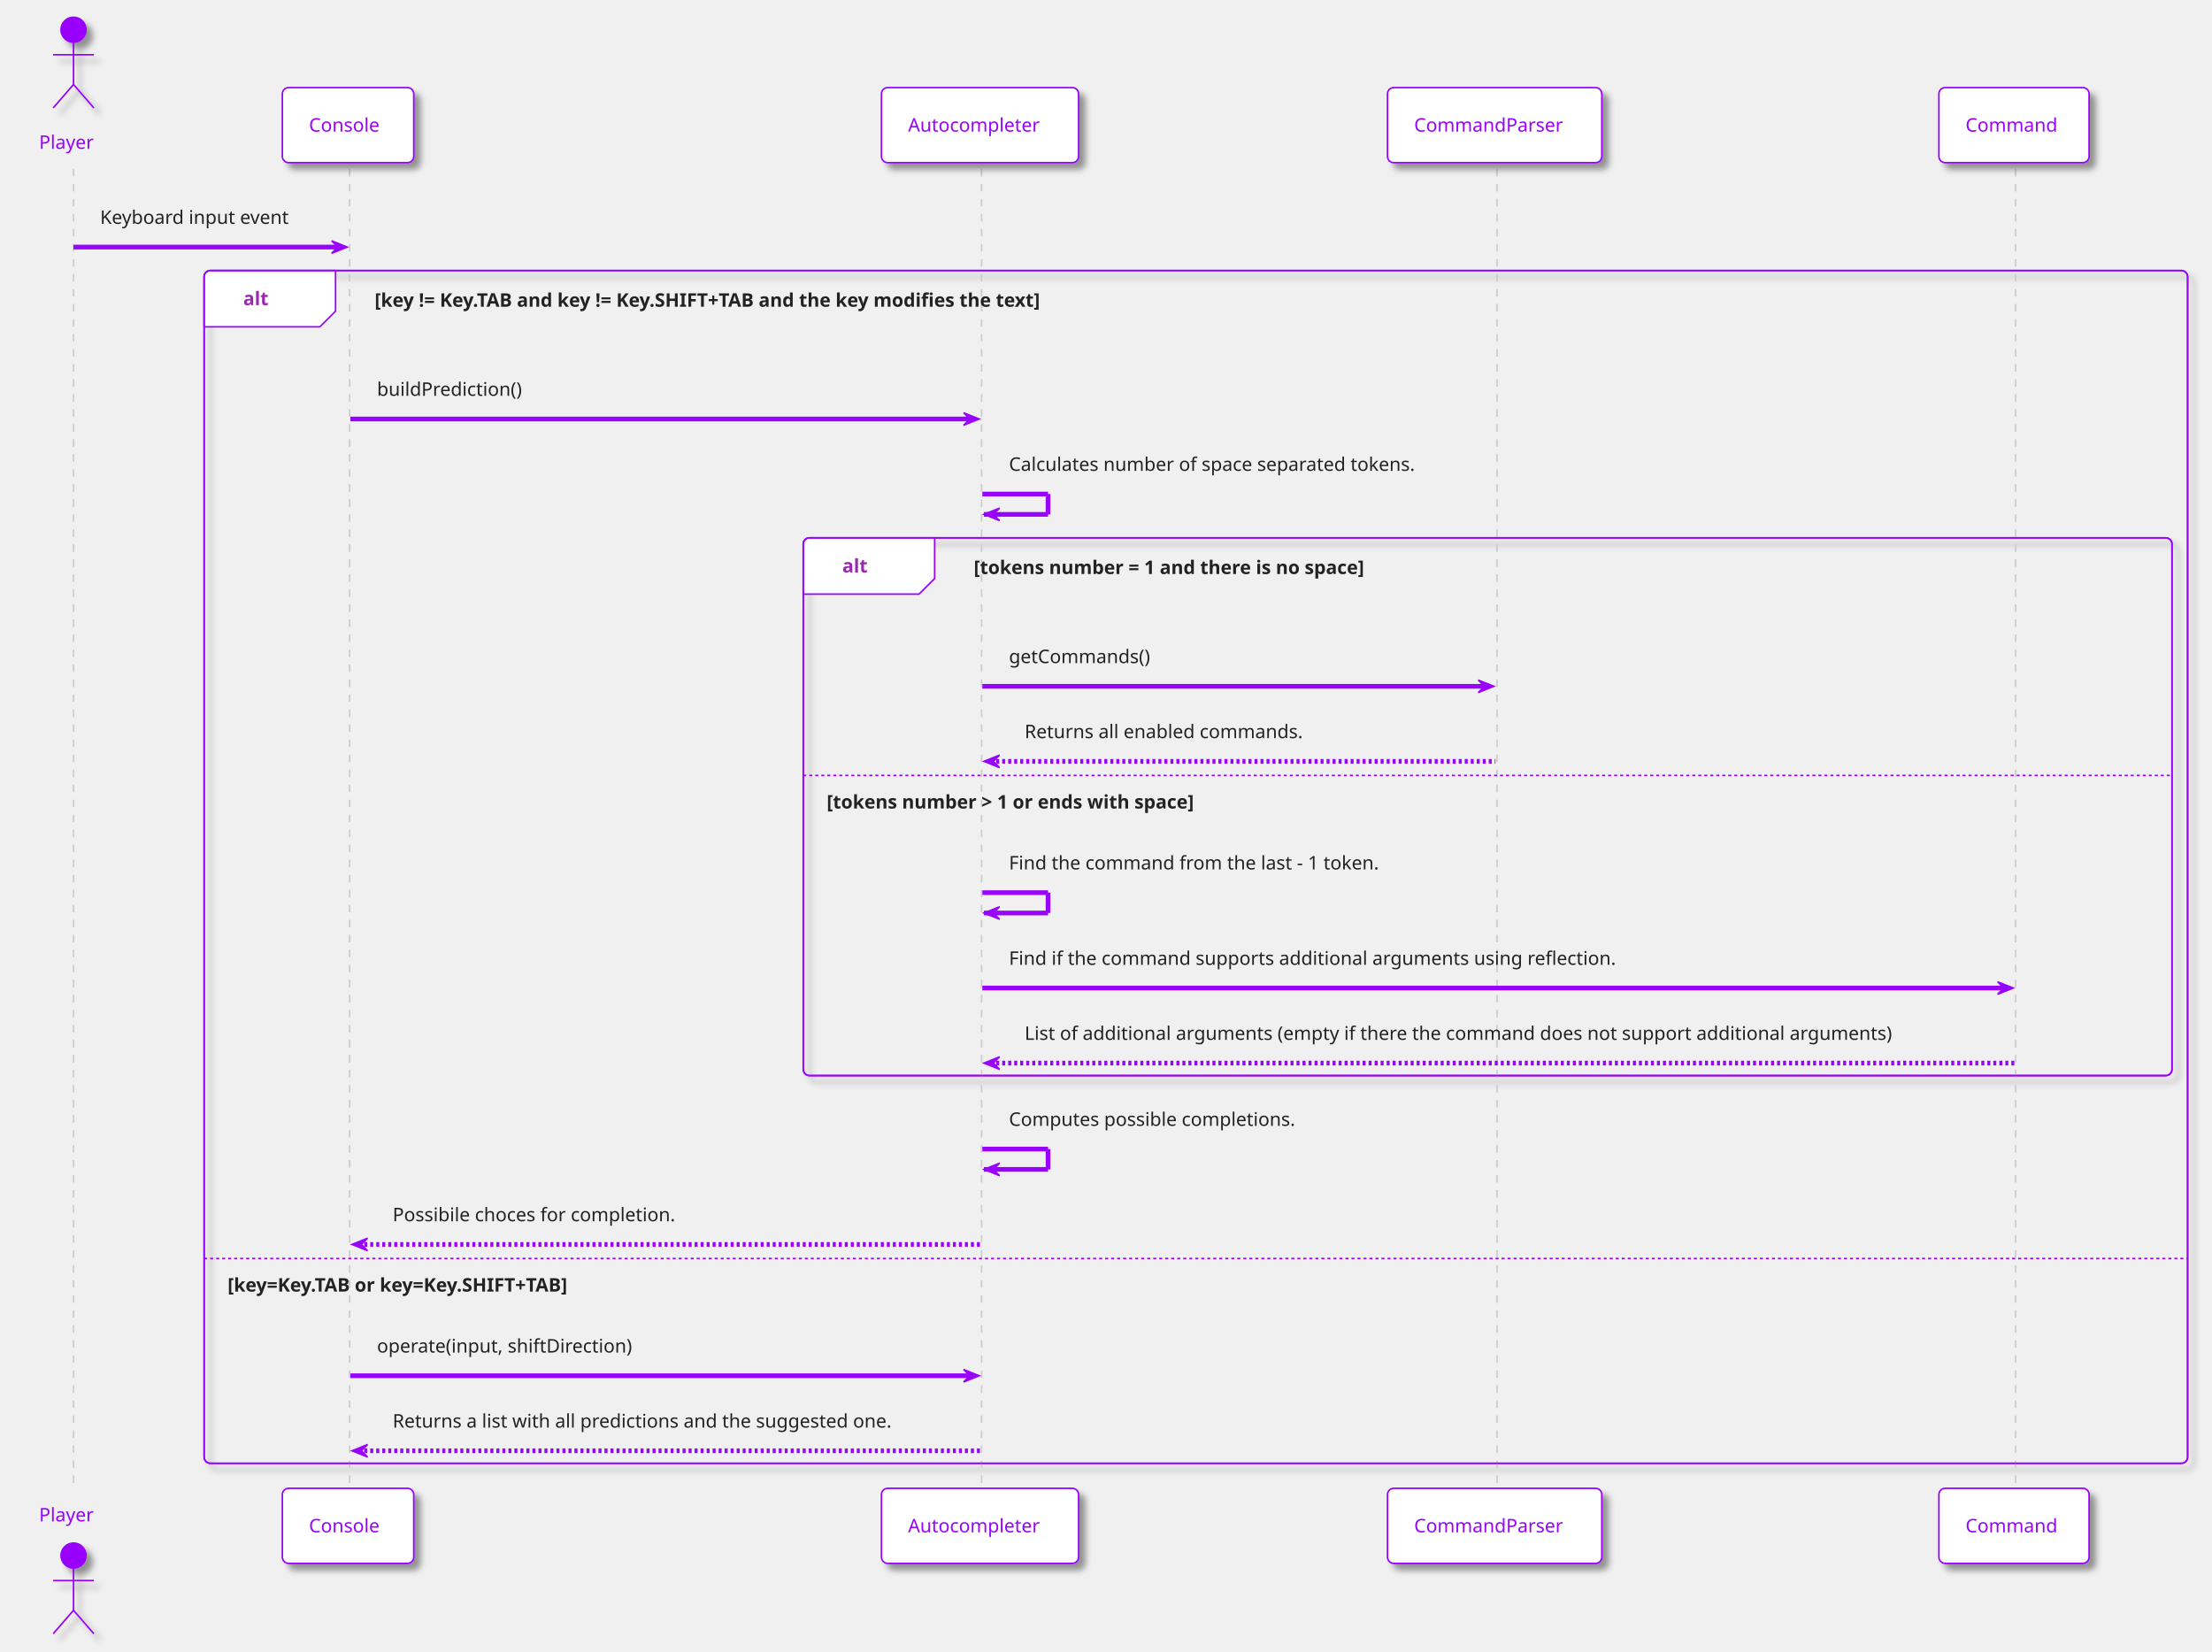
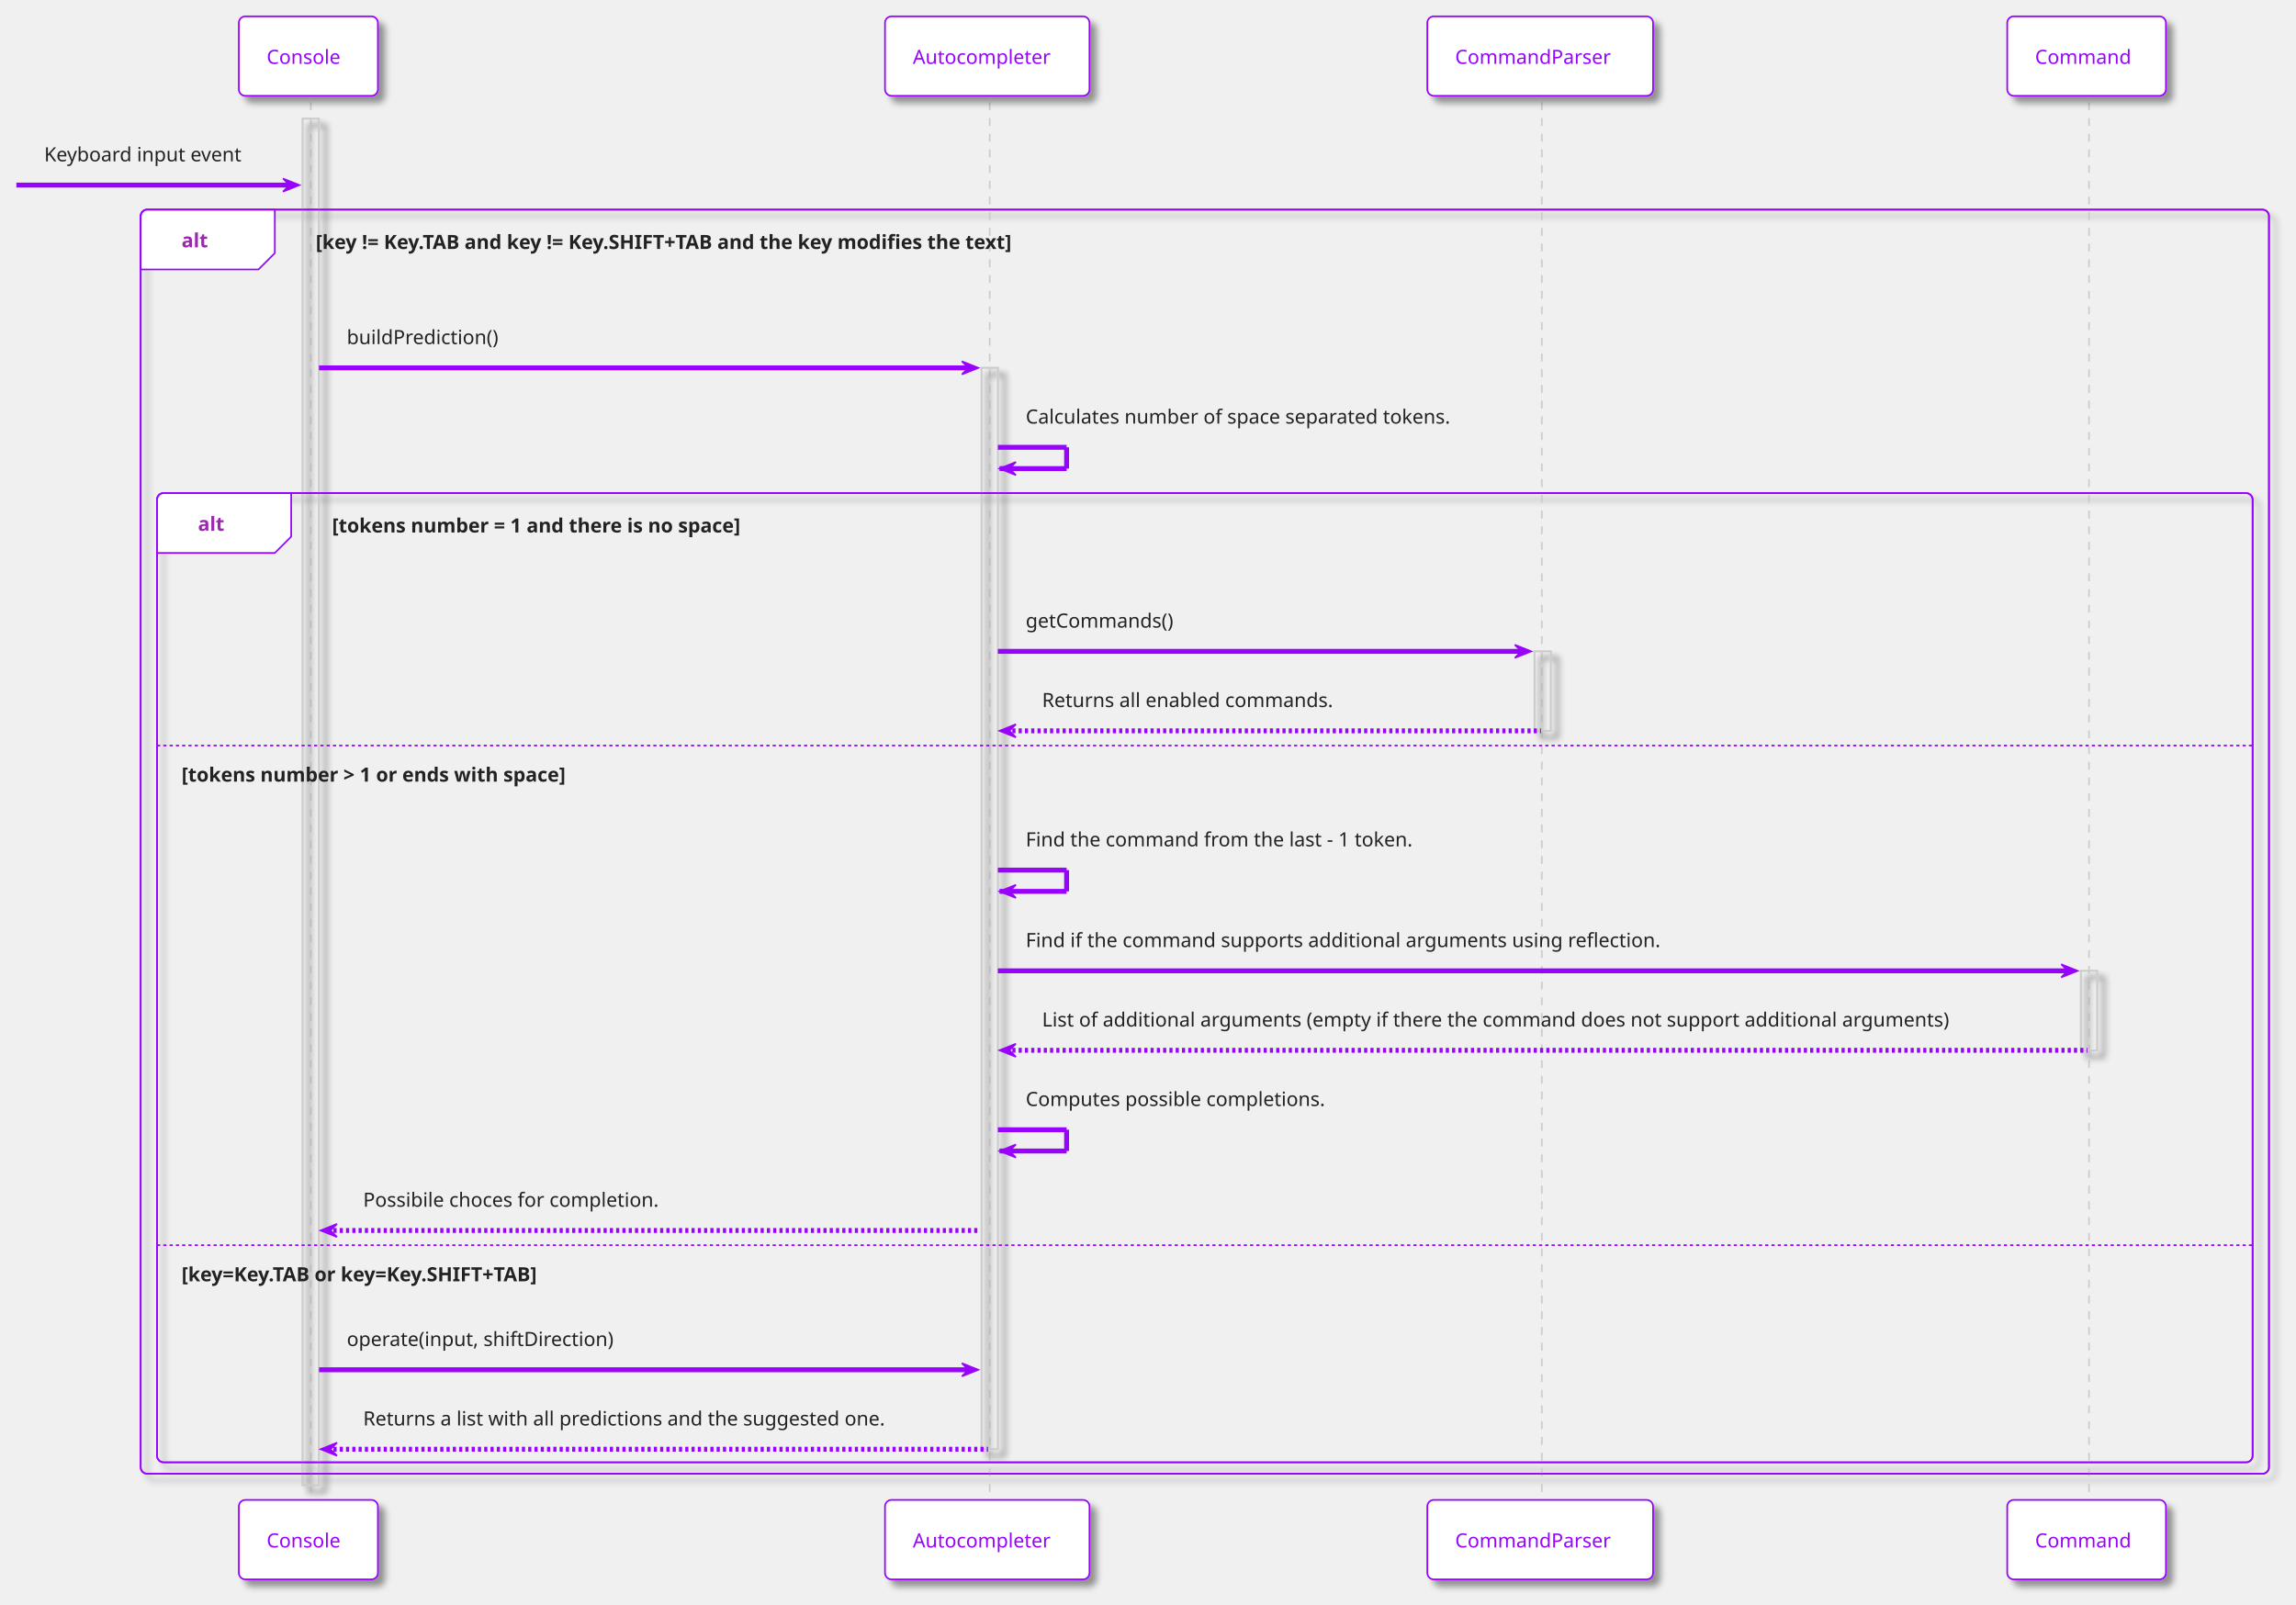
- <svg xmlns="http://www.w3.org/2000/svg" contentStyleType="text/css" height="1100px" preserveAspectRatio="none" style="width:1473px;height:1100px;background:#FFFFFF;" version="1.1" viewBox="0 0 1473 1100" width="1473.958px" zoomAndPan="magnify">
+ <svg xmlns="http://www.w3.org/2000/svg" contentStyleType="text/css" height="1022.917px" preserveAspectRatio="none" style="width:1462px;height:1022px;background:#FFFFFF;" version="1.1" viewBox="0 0 1462 1022" width="1462.5px" zoomAndPan="magnify">
  <defs>
-     <filter height="300%" id="f5ofaywbcqa3u" width="300%" x="-1" y="-1">
+     <filter height="300%" id="f8sgt96wjzc1n" width="300%" x="-1" y="-1">
      <feGaussianBlur result="blurOut" stdDeviation="2.083" />
      <feColorMatrix in="blurOut" result="blurOut2" type="matrix" values="0 0 0 0 0 0 0 0 0 0 0 0 0 0 0 0 0 0 .4 0" />
      <feOffset dx="4.167" dy="4.167" in="blurOut2" result="blurOut3" />
      <feBlend in="SourceGraphic" in2="blurOut3" mode="normal" />
    </filter>
  </defs>
  <g>
-     <rect fill="none" filter="url(#f5ofaywbcqa3u)" height="794.238" rx="4.167" ry="4.167" style="stroke:#9803FC;stroke-width:1.042;" width="1320.833" x="135.938" y="180.143" />
-     <rect fill="none" filter="url(#f5ofaywbcqa3u)" height="358.073" rx="4.167" ry="4.167" style="stroke:#9803FC;stroke-width:1.042;" width="911.458" x="534.896" y="358.138" />
-     <line style="stroke:#CCCCCC;stroke-width:1.042;stroke-dasharray:5.0,5.0;" x1="48.958" x2="48.958" y1="112.467" y2="992.09" />
-     <line style="stroke:#CCCCCC;stroke-width:1.042;stroke-dasharray:5.0,5.0;" x1="232.812" x2="232.812" y1="112.467" y2="992.09" />
-     <line style="stroke:#CCCCCC;stroke-width:1.042;stroke-dasharray:5.0,5.0;" x1="653.646" x2="653.646" y1="112.467" y2="992.09" />
-     <line style="stroke:#CCCCCC;stroke-width:1.042;stroke-dasharray:5.0,5.0;" x1="996.875" x2="996.875" y1="112.467" y2="992.09" />
-     <line style="stroke:#CCCCCC;stroke-width:1.042;stroke-dasharray:5.0,5.0;" x1="1342.188" x2="1342.188" y1="112.467" y2="992.09" />
-     <text fill="#9803FC" font-family="Verdana" font-size="12.5" lengthAdjust="spacing" textLength="39.583" x="26.042" y="99.103">Player</text>
-     <ellipse cx="48.958" cy="19.792" fill="#9803FC" filter="url(#f5ofaywbcqa3u)" rx="8.333" ry="8.333" style="stroke:#9803FC;stroke-width:1.042;" />
-     <path d="M48.958,28.125 L48.958,56.25 M35.417,36.458 L62.5,36.458 M48.958,56.25 L35.417,71.875 M48.958,56.25 L62.5,71.875 " fill="none" filter="url(#f5ofaywbcqa3u)" style="stroke:#9803FC;stroke-width:1.042;" />
-     <text fill="#9803FC" font-family="Verdana" font-size="12.5" lengthAdjust="spacing" textLength="39.583" x="26.042" y="1013.068">Player</text>
-     <ellipse cx="48.958" cy="1035.807" fill="#9803FC" filter="url(#f5ofaywbcqa3u)" rx="8.333" ry="8.333" style="stroke:#9803FC;stroke-width:1.042;" />
-     <path d="M48.958,1044.141 L48.958,1072.266 M35.417,1052.474 L62.5,1052.474 M48.958,1072.266 L35.417,1087.891 M48.958,1072.266 L62.5,1087.891 " fill="none" filter="url(#f5ofaywbcqa3u)" style="stroke:#9803FC;stroke-width:1.042;" />
-     <rect fill="#FFFFFF" filter="url(#f5ofaywbcqa3u)" height="49.967" rx="4.167" ry="4.167" style="stroke:#9803FC;stroke-width:1.042;" width="87.5" x="188.021" y="58.333" />
-     <text fill="#9803FC" font-family="Verdana" font-size="12.5" lengthAdjust="spacing" textLength="52.083" x="205.729" y="87.644">Console</text>
-     <rect fill="#FFFFFF" filter="url(#f5ofaywbcqa3u)" height="49.967" rx="4.167" ry="4.167" style="stroke:#9803FC;stroke-width:1.042;" width="87.5" x="188.021" y="991.048" />
-     <text fill="#9803FC" font-family="Verdana" font-size="12.5" lengthAdjust="spacing" textLength="52.083" x="205.729" y="1020.359">Console</text>
-     <rect fill="#FFFFFF" filter="url(#f5ofaywbcqa3u)" height="49.967" rx="4.167" ry="4.167" style="stroke:#9803FC;stroke-width:1.042;" width="131.25" x="586.979" y="58.333" />
-     <text fill="#9803FC" font-family="Verdana" font-size="12.5" lengthAdjust="spacing" textLength="95.833" x="604.688" y="87.644">Autocompleter</text>
-     <rect fill="#FFFFFF" filter="url(#f5ofaywbcqa3u)" height="49.967" rx="4.167" ry="4.167" style="stroke:#9803FC;stroke-width:1.042;" width="131.25" x="586.979" y="991.048" />
-     <text fill="#9803FC" font-family="Verdana" font-size="12.5" lengthAdjust="spacing" textLength="95.833" x="604.688" y="1020.359">Autocompleter</text>
-     <rect fill="#FFFFFF" filter="url(#f5ofaywbcqa3u)" height="49.967" rx="4.167" ry="4.167" style="stroke:#9803FC;stroke-width:1.042;" width="142.708" x="923.958" y="58.333" />
-     <text fill="#9803FC" font-family="Verdana" font-size="12.5" lengthAdjust="spacing" textLength="107.292" x="941.667" y="87.644">CommandParser</text>
-     <rect fill="#FFFFFF" filter="url(#f5ofaywbcqa3u)" height="49.967" rx="4.167" ry="4.167" style="stroke:#9803FC;stroke-width:1.042;" width="142.708" x="923.958" y="991.048" />
-     <text fill="#9803FC" font-family="Verdana" font-size="12.5" lengthAdjust="spacing" textLength="107.292" x="941.667" y="1020.359">CommandParser</text>
-     <rect fill="#FFFFFF" filter="url(#f5ofaywbcqa3u)" height="49.967" rx="4.167" ry="4.167" style="stroke:#9803FC;stroke-width:1.042;" width="100" x="1291.146" y="58.333" />
-     <text fill="#9803FC" font-family="Verdana" font-size="12.5" lengthAdjust="spacing" textLength="64.583" x="1308.854" y="87.644">Command</text>
-     <rect fill="#FFFFFF" filter="url(#f5ofaywbcqa3u)" height="49.967" rx="4.167" ry="4.167" style="stroke:#9803FC;stroke-width:1.042;" width="100" x="1291.146" y="991.048" />
-     <text fill="#9803FC" font-family="Verdana" font-size="12.5" lengthAdjust="spacing" textLength="64.583" x="1308.854" y="1020.359">Command</text>
-     <polygon fill="#9803FC" points="220.833,160.352,231.25,164.518,220.833,168.685,225,164.518" style="stroke:#9803FC;stroke-width:1.042;" />
-     <line style="stroke:#9803FC;stroke-width:3.125;" x1="48.958" x2="227.083" y1="164.518" y2="164.518" />
-     <text fill="#222222" font-family="Verdana" font-size="12.5" lengthAdjust="spacing" textLength="138.542" x="66.667" y="149.07">Keyboard input event</text>
-     <path d="M140.104,180.143 L223.438,180.143 L223.438,207.194 L213.021,217.611 L135.938,217.611 L135.938,184.31 A4.167,4.167 0 0 1 140.104,180.143 " fill="#FFFFFF" style="stroke:#9803FC;stroke-width:1.042;" />
-     <rect fill="none" height="794.238" rx="4.167" ry="4.167" style="stroke:#9803FC;stroke-width:1.042;" width="1320.833" x="135.938" y="180.143" />
-     <text fill="#9C27B0" font-family="Verdana" font-size="12.5" font-weight="bold" lengthAdjust="spacing" textLength="19.792" x="161.979" y="203.204">alt</text>
-     <text fill="#222222" font-family="Verdana" font-size="12.5" font-weight="bold" lengthAdjust="spacing" textLength="537.5" x="249.479" y="204.246">[key != Key.TAB and key != Key.SHIFT+TAB and the key modifies the text]</text>
-     <polygon fill="#9803FC" points="641.667,274.837,652.083,279.004,641.667,283.171,645.833,279.004" style="stroke:#9803FC;stroke-width:1.042;" />
-     <line style="stroke:#9803FC;stroke-width:3.125;" x1="233.333" x2="647.917" y1="279.004" y2="279.004" />
-     <text fill="#222222" font-family="Verdana" font-size="12.5" lengthAdjust="spacing" textLength="107.292" x="251.042" y="263.556">buildPrediction()</text>
-     <line style="stroke:#9803FC;stroke-width:3.125;" x1="654.167" x2="697.917" y1="328.971" y2="328.971" />
-     <line style="stroke:#9803FC;stroke-width:3.125;" x1="697.917" x2="697.917" y1="328.971" y2="342.513" />
-     <line style="stroke:#9803FC;stroke-width:3.125;" x1="655.208" x2="697.917" y1="342.513" y2="342.513" />
-     <polygon fill="#9803FC" points="665.625,338.346,655.208,342.513,665.625,346.68,661.458,342.513" style="stroke:#9803FC;stroke-width:1.042;" />
-     <text fill="#222222" font-family="Verdana" font-size="12.5" lengthAdjust="spacing" textLength="307.292" x="671.875" y="313.523">Calculates number of space separated tokens.</text>
-     <path d="M539.062,358.138 L622.396,358.138 L622.396,385.189 L611.979,395.606 L534.896,395.606 L534.896,362.305 A4.167,4.167 0 0 1 539.062,358.138 " fill="#FFFFFF" style="stroke:#9803FC;stroke-width:1.042;" />
-     <rect fill="none" height="358.073" rx="4.167" ry="4.167" style="stroke:#9803FC;stroke-width:1.042;" width="911.458" x="534.896" y="358.138" />
-     <text fill="#9C27B0" font-family="Verdana" font-size="12.5" font-weight="bold" lengthAdjust="spacing" textLength="19.792" x="560.938" y="381.199">alt</text>
-     <text fill="#222222" font-family="Verdana" font-size="12.5" font-weight="bold" lengthAdjust="spacing" textLength="313.542" x="648.438" y="382.241">[tokens number = 1 and there is no space]</text>
-     <polygon fill="#9803FC" points="984.375,452.832,994.792,456.999,984.375,461.165,988.542,456.999" style="stroke:#9803FC;stroke-width:1.042;" />
-     <line style="stroke:#9803FC;stroke-width:3.125;" x1="654.167" x2="990.625" y1="456.999" y2="456.999" />
-     <text fill="#222222" font-family="Verdana" font-size="12.5" lengthAdjust="spacing" textLength="104.167" x="671.875" y="441.551">getCommands()</text>
-     <polygon fill="#9803FC" points="665.625,502.8,655.208,506.966,665.625,511.133,661.458,506.966" style="stroke:#9803FC;stroke-width:1.042;" />
-     <line style="stroke:#9803FC;stroke-width:3.125;stroke-dasharray:2.0,2.0;" x1="659.375" x2="995.833" y1="506.966" y2="506.966" />
-     <text fill="#222222" font-family="Verdana" font-size="12.5" lengthAdjust="spacing" textLength="206.25" x="682.292" y="491.518">Returns all enabled commands.</text>
-     <line style="stroke:#9803FC;stroke-width:1.042;stroke-dasharray:2.0,2.0;" x1="534.896" x2="1446.354" y1="516.341" y2="516.341" />
-     <text fill="#222222" font-family="Verdana" font-size="12.5" font-weight="bold" lengthAdjust="spacing" textLength="293.75" x="550.521" y="538.361">[tokens number &gt; 1 or ends with space]</text>
-     <line style="stroke:#9803FC;stroke-width:3.125;" x1="654.167" x2="697.917" y1="594.401" y2="594.401" />
-     <line style="stroke:#9803FC;stroke-width:3.125;" x1="697.917" x2="697.917" y1="594.401" y2="607.943" />
-     <line style="stroke:#9803FC;stroke-width:3.125;" x1="655.208" x2="697.917" y1="607.943" y2="607.943" />
-     <polygon fill="#9803FC" points="665.625,603.776,655.208,607.943,665.625,612.109,661.458,607.943" style="stroke:#9803FC;stroke-width:1.042;" />
-     <text fill="#222222" font-family="Verdana" font-size="12.5" lengthAdjust="spacing" textLength="275" x="671.875" y="578.953">Find the command from the last - 1 token.</text>
-     <polygon fill="#9803FC" points="1330.208,653.744,1340.625,657.91,1330.208,662.077,1334.375,657.91" style="stroke:#9803FC;stroke-width:1.042;" />
-     <line style="stroke:#9803FC;stroke-width:3.125;" x1="654.167" x2="1336.458" y1="657.91" y2="657.91" />
-     <text fill="#222222" font-family="Verdana" font-size="12.5" lengthAdjust="spacing" textLength="447.917" x="671.875" y="642.462">Find if the command supports additional arguments using reflection.</text>
-     <polygon fill="#9803FC" points="665.625,703.711,655.208,707.878,665.625,712.044,661.458,707.878" style="stroke:#9803FC;stroke-width:1.042;" />
-     <line style="stroke:#9803FC;stroke-width:3.125;stroke-dasharray:2.0,2.0;" x1="659.375" x2="1341.667" y1="707.878" y2="707.878" />
-     <text fill="#222222" font-family="Verdana" font-size="12.5" lengthAdjust="spacing" textLength="642.708" x="682.292" y="692.43">List of additional arguments (empty if there the command does not support additional arguments)</text>
-     <line style="stroke:#9803FC;stroke-width:3.125;" x1="654.167" x2="697.917" y1="765.137" y2="765.137" />
-     <line style="stroke:#9803FC;stroke-width:3.125;" x1="697.917" x2="697.917" y1="765.137" y2="778.678" />
-     <line style="stroke:#9803FC;stroke-width:3.125;" x1="655.208" x2="697.917" y1="778.678" y2="778.678" />
-     <polygon fill="#9803FC" points="665.625,774.512,655.208,778.678,665.625,782.845,661.458,778.678" style="stroke:#9803FC;stroke-width:1.042;" />
-     <text fill="#222222" font-family="Verdana" font-size="12.5" lengthAdjust="spacing" textLength="211.458" x="671.875" y="749.689">Computes possible completions.</text>
-     <polygon fill="#9803FC" points="244.792,824.479,234.375,828.646,244.792,832.812,240.625,828.646" style="stroke:#9803FC;stroke-width:1.042;" />
-     <line style="stroke:#9803FC;stroke-width:3.125;stroke-dasharray:2.0,2.0;" x1="238.542" x2="653.125" y1="828.646" y2="828.646" />
-     <text fill="#222222" font-family="Verdana" font-size="12.5" lengthAdjust="spacing" textLength="210.417" x="261.458" y="813.198">Possibile choces for completion.</text>
-     <line style="stroke:#9803FC;stroke-width:1.042;stroke-dasharray:2.0,2.0;" x1="135.938" x2="1456.771" y1="838.021" y2="838.021" />
-     <text fill="#222222" font-family="Verdana" font-size="12.5" font-weight="bold" lengthAdjust="spacing" textLength="277.083" x="151.562" y="860.04">[key=Key.TAB or key=Key.SHIFT+TAB]</text>
-     <polygon fill="#9803FC" points="641.667,911.914,652.083,916.081,641.667,920.247,645.833,916.081" style="stroke:#9803FC;stroke-width:1.042;" />
-     <line style="stroke:#9803FC;stroke-width:3.125;" x1="233.333" x2="647.917" y1="916.081" y2="916.081" />
-     <text fill="#222222" font-family="Verdana" font-size="12.5" lengthAdjust="spacing" textLength="190.625" x="251.042" y="900.633">operate(input, shiftDirection)</text>
-     <polygon fill="#9803FC" points="244.792,961.881,234.375,966.048,244.792,970.215,240.625,966.048" style="stroke:#9803FC;stroke-width:1.042;" />
-     <line style="stroke:#9803FC;stroke-width:3.125;stroke-dasharray:2.0,2.0;" x1="238.542" x2="653.125" y1="966.048" y2="966.048" />
-     <text fill="#222222" font-family="Verdana" font-size="12.5" lengthAdjust="spacing" textLength="375" x="261.458" y="950.6">Returns a list with all predictions and the suggested one.</text>
+     <rect fill="none" filter="url(#f8sgt96wjzc1n)" height="870.325" style="stroke:#CCCCCC;stroke-width:1.042;" width="10.417" x="192.708" y="75.608" />
+     <rect fill="none" filter="url(#f8sgt96wjzc1n)" height="688.725" style="stroke:#CCCCCC;stroke-width:1.042;" width="10.417" x="625" y="234.292" />
+     <rect fill="none" filter="url(#f8sgt96wjzc1n)" height="50.608" style="stroke:#CCCCCC;stroke-width:1.042;" width="10.417" x="977.083" y="414.85" />
+     <rect fill="none" filter="url(#f8sgt96wjzc1n)" height="50.608" style="stroke:#CCCCCC;stroke-width:1.042;" width="10.417" x="1325" y="618.325" />
+     <rect fill="none" filter="url(#f8sgt96wjzc1n)" height="805.133" rx="4.167" ry="4.167" style="stroke:#9803FC;stroke-width:1.042;" width="1355.208" x="89.583" y="133.508" />
+     <rect fill="none" filter="url(#f8sgt96wjzc1n)" height="617.283" rx="4.167" ry="4.167" style="stroke:#9803FC;stroke-width:1.042;" width="1334.375" x="100" y="314.067" />
+     <line style="stroke:#CCCCCC;stroke-width:1.042;stroke-dasharray:5.0,5.0;" x1="197.917" x2="197.917" y1="65.192" y2="956.35" />
+     <line style="stroke:#CCCCCC;stroke-width:1.042;stroke-dasharray:5.0,5.0;" x1="630.208" x2="630.208" y1="65.192" y2="956.35" />
+     <line style="stroke:#CCCCCC;stroke-width:1.042;stroke-dasharray:5.0,5.0;" x1="981.771" x2="981.771" y1="65.192" y2="956.35" />
+     <line style="stroke:#CCCCCC;stroke-width:1.042;stroke-dasharray:5.0,5.0;" x1="1330.208" x2="1330.208" y1="65.192" y2="956.35" />
+     <rect fill="#FFFFFF" filter="url(#f8sgt96wjzc1n)" height="50.608" rx="4.167" ry="4.167" style="stroke:#9803FC;stroke-width:1.042;" width="88.542" x="152.083" y="10.417" />
+     <text fill="#9803FC" font-family="Verdana" font-size="12.5" lengthAdjust="spacing" textLength="53.125" x="169.792" y="40.692">Console</text>
+     <rect fill="#FFFFFF" filter="url(#f8sgt96wjzc1n)" height="50.608" rx="4.167" ry="4.167" style="stroke:#9803FC;stroke-width:1.042;" width="88.542" x="152.083" y="955.308" />
+     <text fill="#9803FC" font-family="Verdana" font-size="12.5" lengthAdjust="spacing" textLength="53.125" x="169.792" y="985.583">Console</text>
+     <rect fill="#FFFFFF" filter="url(#f8sgt96wjzc1n)" height="50.608" rx="4.167" ry="4.167" style="stroke:#9803FC;stroke-width:1.042;" width="130.208" x="563.542" y="10.417" />
+     <text fill="#9803FC" font-family="Verdana" font-size="12.5" lengthAdjust="spacing" textLength="94.792" x="581.25" y="40.692">Autocompleter</text>
+     <rect fill="#FFFFFF" filter="url(#f8sgt96wjzc1n)" height="50.608" rx="4.167" ry="4.167" style="stroke:#9803FC;stroke-width:1.042;" width="130.208" x="563.542" y="955.308" />
+     <text fill="#9803FC" font-family="Verdana" font-size="12.5" lengthAdjust="spacing" textLength="94.792" x="581.25" y="985.583">Autocompleter</text>
+     <rect fill="#FFFFFF" filter="url(#f8sgt96wjzc1n)" height="50.608" rx="4.167" ry="4.167" style="stroke:#9803FC;stroke-width:1.042;" width="143.75" x="908.854" y="10.417" />
+     <text fill="#9803FC" font-family="Verdana" font-size="12.5" lengthAdjust="spacing" textLength="108.333" x="926.562" y="40.692">CommandParser</text>
+     <rect fill="#FFFFFF" filter="url(#f8sgt96wjzc1n)" height="50.608" rx="4.167" ry="4.167" style="stroke:#9803FC;stroke-width:1.042;" width="143.75" x="908.854" y="955.308" />
+     <text fill="#9803FC" font-family="Verdana" font-size="12.5" lengthAdjust="spacing" textLength="108.333" x="926.562" y="985.583">CommandParser</text>
+     <rect fill="#FFFFFF" filter="url(#f8sgt96wjzc1n)" height="50.608" rx="4.167" ry="4.167" style="stroke:#9803FC;stroke-width:1.042;" width="101.042" x="1278.125" y="10.417" />
+     <text fill="#9803FC" font-family="Verdana" font-size="12.5" lengthAdjust="spacing" textLength="65.625" x="1295.833" y="40.692">Command</text>
+     <rect fill="#FFFFFF" filter="url(#f8sgt96wjzc1n)" height="50.608" rx="4.167" ry="4.167" style="stroke:#9803FC;stroke-width:1.042;" width="101.042" x="1278.125" y="955.308" />
+     <text fill="#9803FC" font-family="Verdana" font-size="12.5" lengthAdjust="spacing" textLength="65.625" x="1295.833" y="985.583">Command</text>
+     <rect fill="none" filter="url(#f8sgt96wjzc1n)" height="870.325" style="stroke:#CCCCCC;stroke-width:1.042;" width="10.417" x="192.708" y="75.608" />
+     <rect fill="none" filter="url(#f8sgt96wjzc1n)" height="688.725" style="stroke:#CCCCCC;stroke-width:1.042;" width="10.417" x="625" y="234.292" />
+     <rect fill="none" filter="url(#f8sgt96wjzc1n)" height="50.608" style="stroke:#CCCCCC;stroke-width:1.042;" width="10.417" x="977.083" y="414.85" />
+     <rect fill="none" filter="url(#f8sgt96wjzc1n)" height="50.608" style="stroke:#CCCCCC;stroke-width:1.042;" width="10.417" x="1325" y="618.325" />
+     <polygon fill="#9803FC" points="180.208,113.717,190.625,117.883,180.208,122.05,184.375,117.883" style="stroke:#9803FC;stroke-width:1.042;" />
+     <line style="stroke:#9803FC;stroke-width:3.125;" x1="10.417" x2="186.458" y1="117.883" y2="117.883" />
+     <text fill="#222222" font-family="Verdana" font-size="12.5" lengthAdjust="spacing" textLength="141.667" x="28.125" y="102.759">Keyboard input event</text>
+     <path d="M93.75,133.508 L175,133.508 L175,161.2 L164.583,171.617 L89.583,171.617 L89.583,137.675 A4.167,4.167 0 0 1 93.75,133.508 " fill="#FFFFFF" style="stroke:#9803FC;stroke-width:1.042;" />
+     <rect fill="none" height="805.133" rx="4.167" ry="4.167" style="stroke:#9803FC;stroke-width:1.042;" width="1355.208" x="89.583" y="133.508" />
+     <text fill="#9C27B0" font-family="Verdana" font-size="12.5" font-weight="bold" lengthAdjust="spacing" textLength="17.708" x="115.625" y="157.534">alt</text>
+     <text fill="#222222" font-family="Verdana" font-size="12.5" font-weight="bold" lengthAdjust="spacing" textLength="515.625" x="201.042" y="158.575">[key != Key.TAB and key != Key.SHIFT+TAB and the key modifies the text]</text>
+     <polygon fill="#9803FC" points="612.5,230.125,622.917,234.292,612.5,238.458,616.667,234.292" style="stroke:#9803FC;stroke-width:1.042;" />
+     <line style="stroke:#9803FC;stroke-width:3.125;" x1="203.125" x2="618.75" y1="234.292" y2="234.292" />
+     <text fill="#222222" font-family="Verdana" font-size="12.5" lengthAdjust="spacing" textLength="106.25" x="220.833" y="219.167">buildPrediction()</text>
+     <line style="stroke:#9803FC;stroke-width:3.125;" x1="635.417" x2="679.167" y1="284.9" y2="284.9" />
+     <line style="stroke:#9803FC;stroke-width:3.125;" x1="679.167" x2="679.167" y1="284.9" y2="298.442" />
+     <line style="stroke:#9803FC;stroke-width:3.125;" x1="636.458" x2="679.167" y1="298.442" y2="298.442" />
+     <polygon fill="#9803FC" points="646.875,294.275,636.458,298.442,646.875,302.608,642.708,298.442" style="stroke:#9803FC;stroke-width:1.042;" />
+     <text fill="#222222" font-family="Verdana" font-size="12.5" lengthAdjust="spacing" textLength="306.25" x="653.125" y="269.775">Calculates number of space separated tokens.</text>
+     <path d="M104.167,314.067 L185.417,314.067 L185.417,341.758 L175,352.175 L100,352.175 L100,318.233 A4.167,4.167 0 0 1 104.167,314.067 " fill="#FFFFFF" style="stroke:#9803FC;stroke-width:1.042;" />
+     <rect fill="none" height="617.283" rx="4.167" ry="4.167" style="stroke:#9803FC;stroke-width:1.042;" width="1334.375" x="100" y="314.067" />
+     <text fill="#9C27B0" font-family="Verdana" font-size="12.5" font-weight="bold" lengthAdjust="spacing" textLength="17.708" x="126.042" y="338.092">alt</text>
+     <text fill="#222222" font-family="Verdana" font-size="12.5" font-weight="bold" lengthAdjust="spacing" textLength="292.708" x="211.458" y="339.134">[tokens number = 1 and there is no space]</text>
+     <polygon fill="#9803FC" points="964.583,410.683,975,414.85,964.583,419.017,968.75,414.85" style="stroke:#9803FC;stroke-width:1.042;" />
+     <line style="stroke:#9803FC;stroke-width:3.125;" x1="635.417" x2="970.833" y1="414.85" y2="414.85" />
+     <text fill="#222222" font-family="Verdana" font-size="12.5" lengthAdjust="spacing" textLength="105.208" x="653.125" y="399.725">getCommands()</text>
+     <polygon fill="#9803FC" points="646.875,461.291,636.458,465.458,646.875,469.625,642.708,465.458" style="stroke:#9803FC;stroke-width:1.042;" />
+     <line style="stroke:#9803FC;stroke-width:3.125;stroke-dasharray:2.0,2.0;" x1="640.625" x2="981.25" y1="465.458" y2="465.458" />
+     <text fill="#222222" font-family="Verdana" font-size="12.5" lengthAdjust="spacing" textLength="205.208" x="663.542" y="450.334">Returns all enabled commands.</text>
+     <line style="stroke:#9803FC;stroke-width:1.042;stroke-dasharray:2.0,2.0;" x1="100" x2="1434.375" y1="474.833" y2="474.833" />
+     <text fill="#222222" font-family="Verdana" font-size="12.5" font-weight="bold" lengthAdjust="spacing" textLength="276.042" x="115.625" y="497.817">[tokens number &gt; 1 or ends with space]</text>
+     <line style="stroke:#9803FC;stroke-width:3.125;" x1="635.417" x2="679.167" y1="554.175" y2="554.175" />
+     <line style="stroke:#9803FC;stroke-width:3.125;" x1="679.167" x2="679.167" y1="554.175" y2="567.716" />
+     <line style="stroke:#9803FC;stroke-width:3.125;" x1="636.458" x2="679.167" y1="567.716" y2="567.716" />
+     <polygon fill="#9803FC" points="646.875,563.55,636.458,567.716,646.875,571.883,642.708,567.716" style="stroke:#9803FC;stroke-width:1.042;" />
+     <text fill="#222222" font-family="Verdana" font-size="12.5" lengthAdjust="spacing" textLength="275" x="653.125" y="539.05">Find the command from the last - 1 token.</text>
+     <polygon fill="#9803FC" points="1312.5,614.158,1322.917,618.325,1312.5,622.491,1316.667,618.325" style="stroke:#9803FC;stroke-width:1.042;" />
+     <line style="stroke:#9803FC;stroke-width:3.125;" x1="635.417" x2="1318.75" y1="618.325" y2="618.325" />
+     <text fill="#222222" font-family="Verdana" font-size="12.5" lengthAdjust="spacing" textLength="445.833" x="653.125" y="603.2">Find if the command supports additional arguments using reflection.</text>
+     <polygon fill="#9803FC" points="646.875,664.766,636.458,668.933,646.875,673.1,642.708,668.933" style="stroke:#9803FC;stroke-width:1.042;" />
+     <line style="stroke:#9803FC;stroke-width:3.125;stroke-dasharray:2.0,2.0;" x1="640.625" x2="1329.167" y1="668.933" y2="668.933" />
+     <text fill="#222222" font-family="Verdana" font-size="12.5" lengthAdjust="spacing" textLength="643.75" x="663.542" y="653.809">List of additional arguments (empty if there the command does not support additional arguments)</text>
+     <line style="stroke:#9803FC;stroke-width:3.125;" x1="635.417" x2="679.167" y1="719.541" y2="719.541" />
+     <line style="stroke:#9803FC;stroke-width:3.125;" x1="679.167" x2="679.167" y1="719.541" y2="733.083" />
+     <line style="stroke:#9803FC;stroke-width:3.125;" x1="636.458" x2="679.167" y1="733.083" y2="733.083" />
+     <polygon fill="#9803FC" points="646.875,728.916,636.458,733.083,646.875,737.25,642.708,733.083" style="stroke:#9803FC;stroke-width:1.042;" />
+     <text fill="#222222" font-family="Verdana" font-size="12.5" lengthAdjust="spacing" textLength="211.458" x="653.125" y="704.417">Computes possible completions.</text>
+     <polygon fill="#9803FC" points="214.583,779.525,204.167,783.691,214.583,787.858,210.417,783.691" style="stroke:#9803FC;stroke-width:1.042;" />
+     <line style="stroke:#9803FC;stroke-width:3.125;stroke-dasharray:2.0,2.0;" x1="208.333" x2="623.958" y1="783.691" y2="783.691" />
+     <text fill="#222222" font-family="Verdana" font-size="12.5" lengthAdjust="spacing" textLength="207.292" x="231.25" y="768.567">Possibile choces for completion.</text>
+     <line style="stroke:#9803FC;stroke-width:1.042;stroke-dasharray:2.0,2.0;" x1="100" x2="1434.375" y1="793.066" y2="793.066" />
+     <text fill="#222222" font-family="Verdana" font-size="12.5" font-weight="bold" lengthAdjust="spacing" textLength="273.958" x="115.625" y="816.05">[key=Key.TAB or key=Key.SHIFT+TAB]</text>
+     <polygon fill="#9803FC" points="612.5,868.241,622.917,872.408,612.5,876.575,616.667,872.408" style="stroke:#9803FC;stroke-width:1.042;" />
+     <line style="stroke:#9803FC;stroke-width:3.125;" x1="203.125" x2="618.75" y1="872.408" y2="872.408" />
+     <text fill="#222222" font-family="Verdana" font-size="12.5" lengthAdjust="spacing" textLength="189.583" x="220.833" y="857.284">operate(input, shiftDirection)</text>
+     <polygon fill="#9803FC" points="214.583,918.85,204.167,923.016,214.583,927.183,210.417,923.016" style="stroke:#9803FC;stroke-width:1.042;" />
+     <line style="stroke:#9803FC;stroke-width:3.125;stroke-dasharray:2.0,2.0;" x1="208.333" x2="629.167" y1="923.016" y2="923.016" />
+     <text fill="#222222" font-family="Verdana" font-size="12.5" lengthAdjust="spacing" textLength="376.042" x="231.25" y="907.892">Returns a list with all predictions and the suggested one.</text>
  </g>
</svg>
